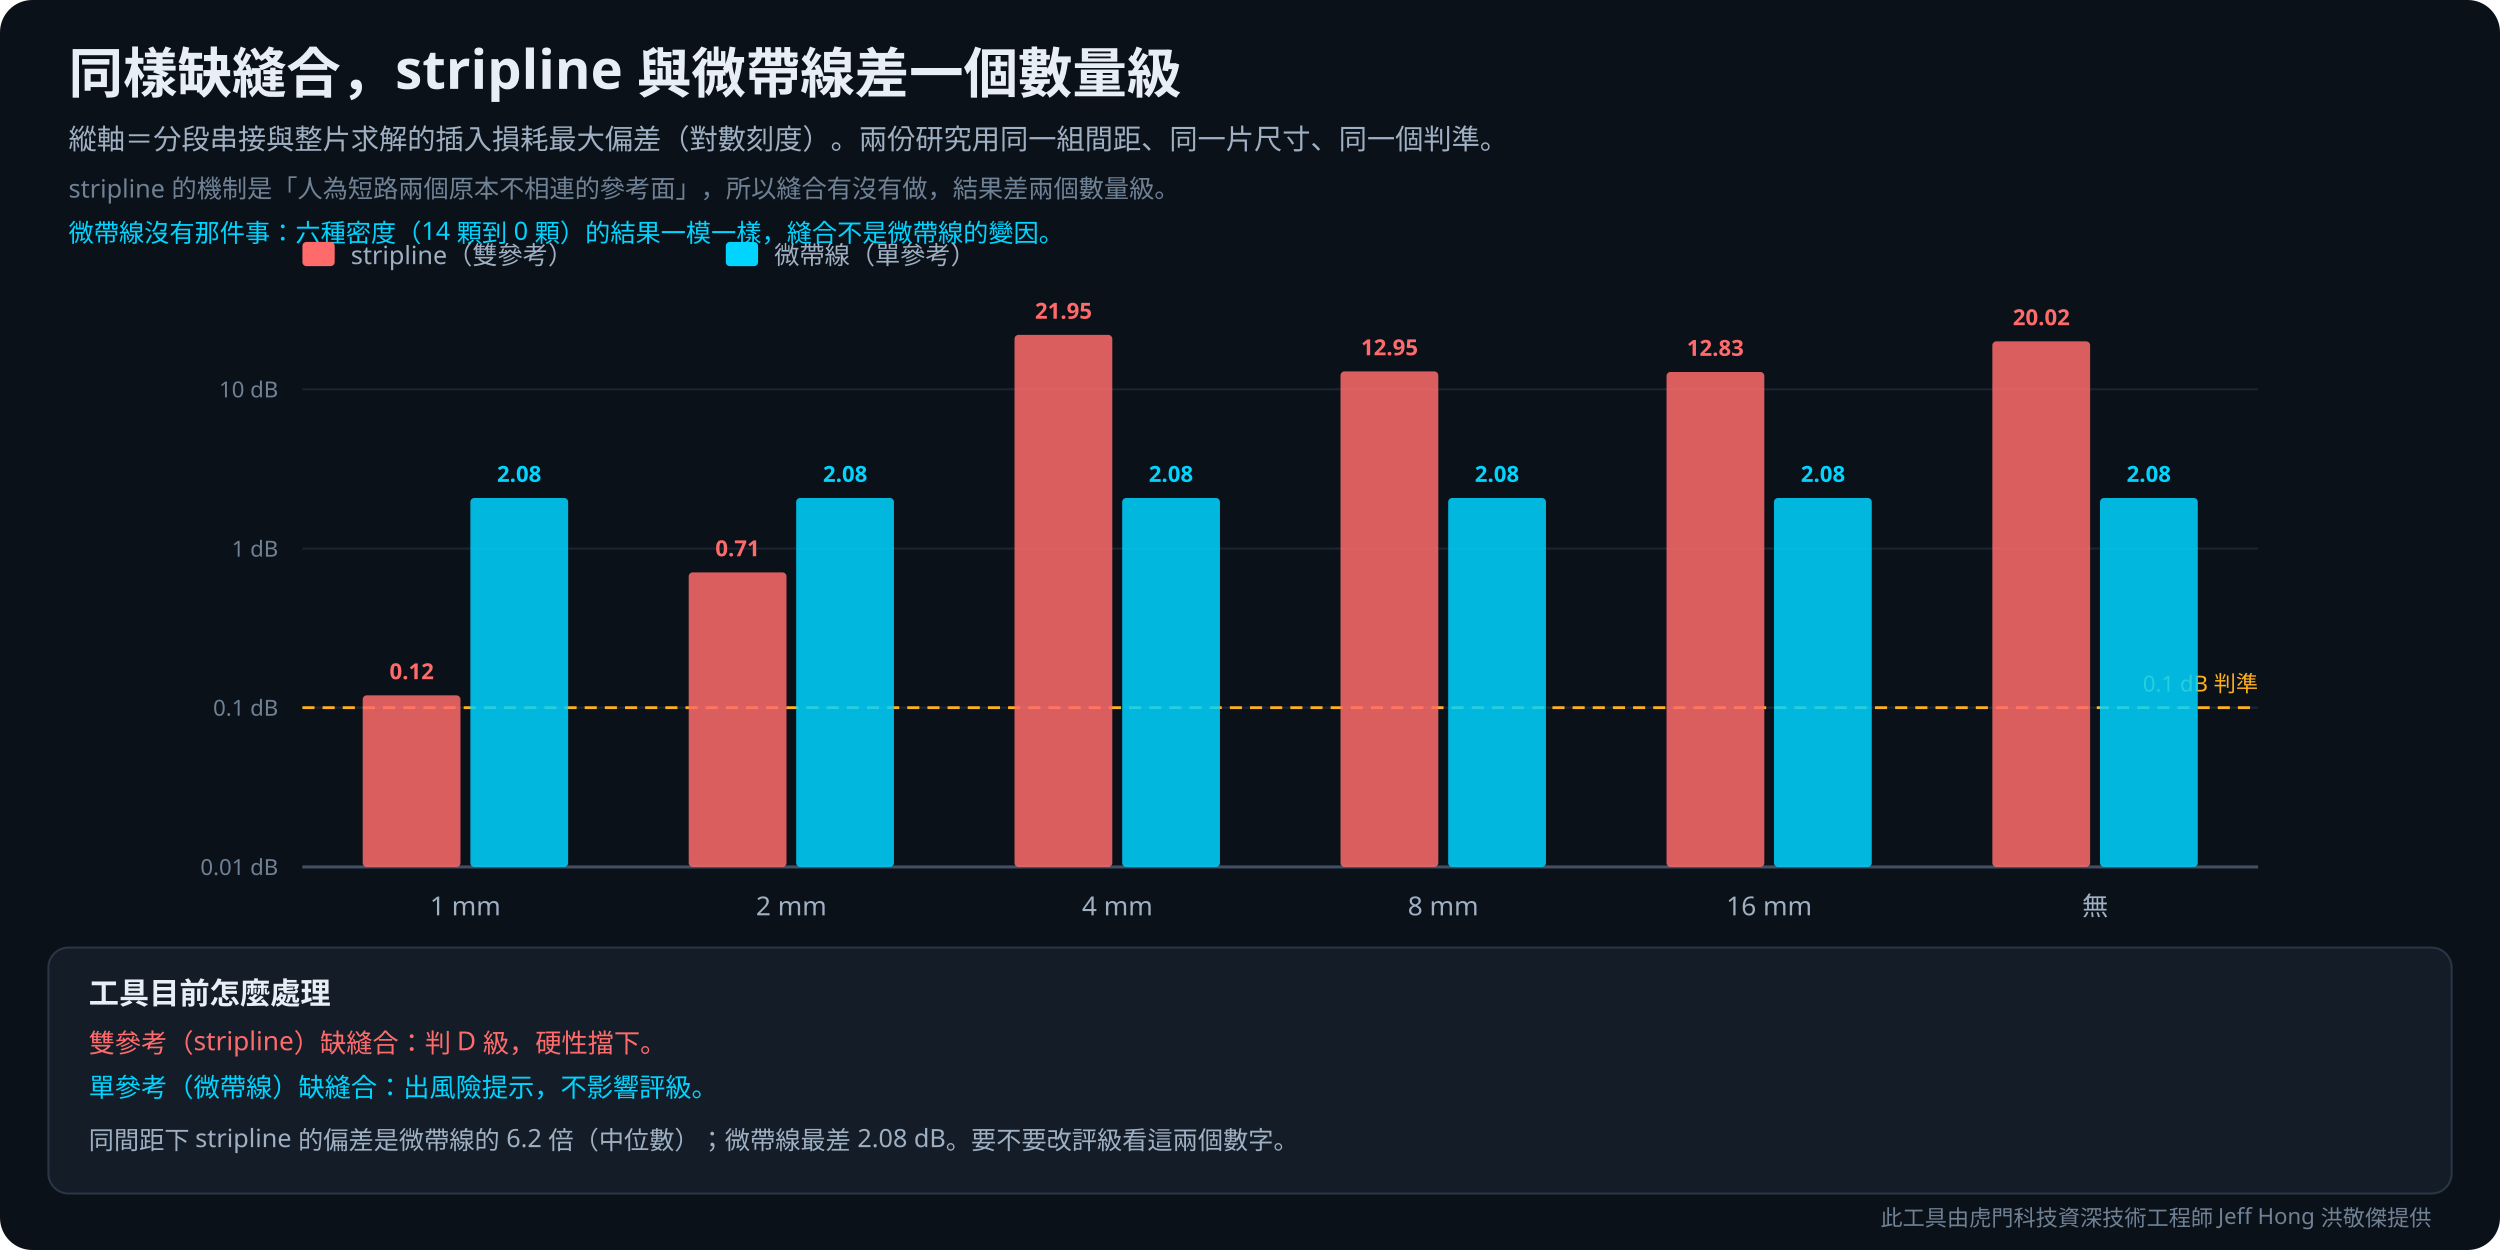
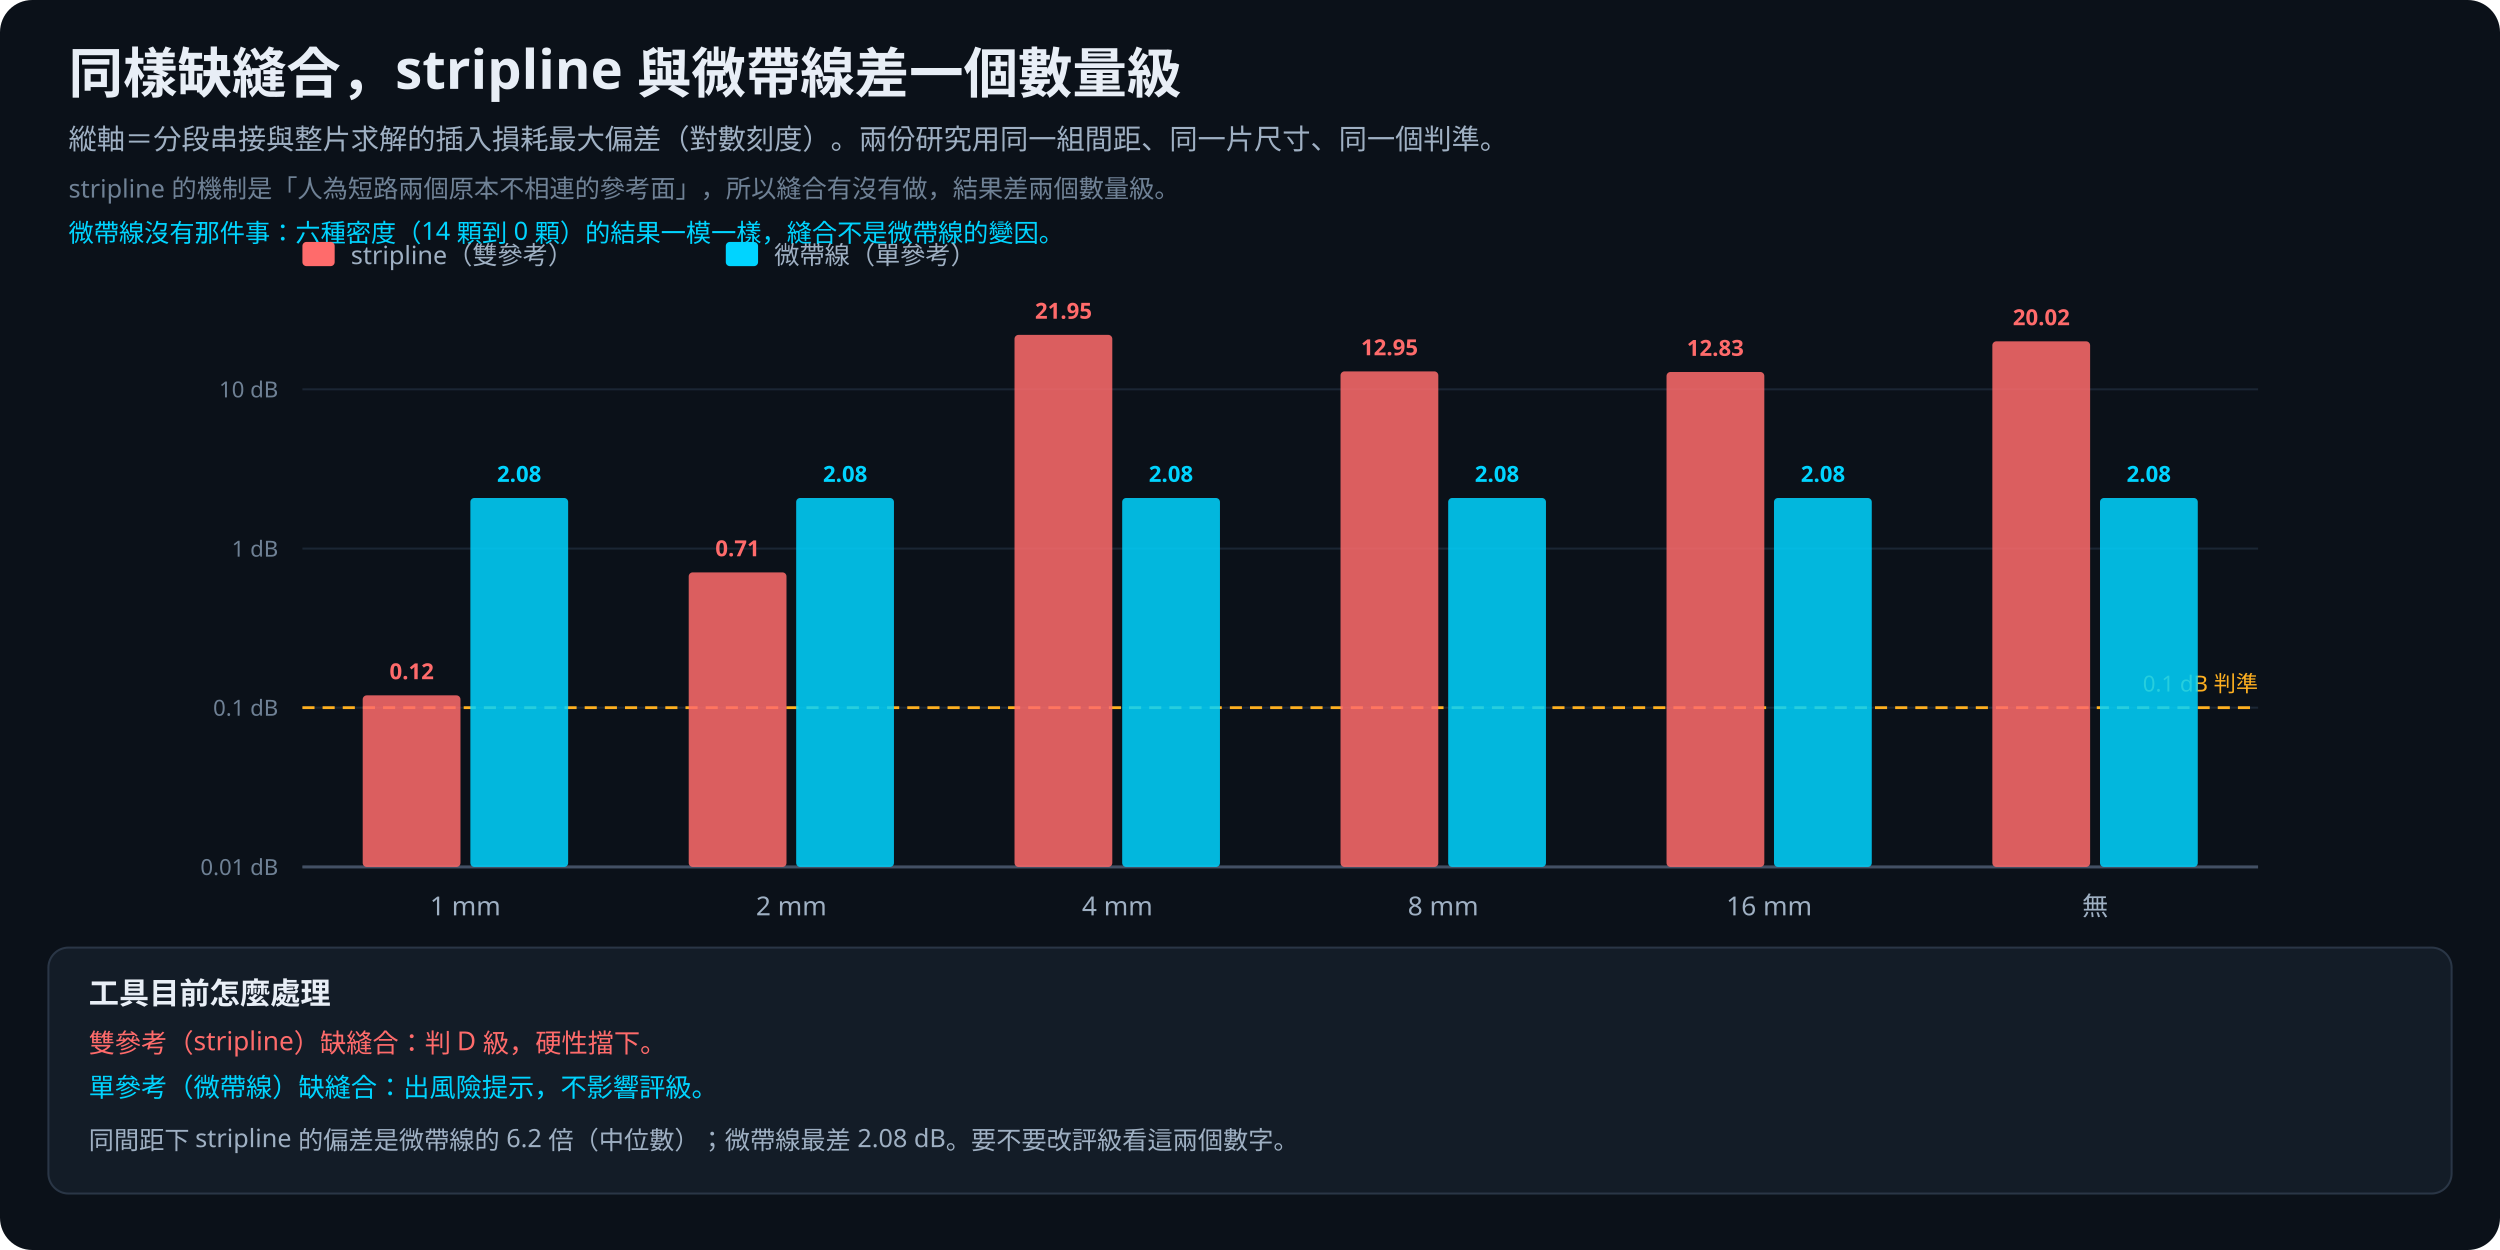
<svg xmlns="http://www.w3.org/2000/svg" viewBox="0 0 1240 620">
  <style>text{font-family:Calibri,"Microsoft JhengHei",sans-serif}</style>
  <rect x="0.0" y="0.0" width="1240.0" height="620.0" fill="#0b1119" rx="16" />
  <text x="34.0" y="46.0" fill="#e8eef6" font-size="27" font-weight="700">同樣缺縫合，stripline 與微帶線差一個數量級</text>
  <text x="34.0" y="74.0" fill="#9fb0c3" font-size="14">縱軸＝分段串接與整片求解的插入損耗最大偏差（對數刻度）。兩份研究用同一組間距、同一片尺寸、同一個判準。</text>
  <text x="34.0" y="98.0" fill="#6f8195" font-size="12.5">stripline 的機制是「人為短路兩個原本不相連的參考面」，所以縫合有沒有做，結果差兩個數量級。</text>
  <text x="34.0" y="120.0" fill="#00d4ff" font-size="12.5">微帶線沒有那件事：六種密度（14 顆到 0 顆）的結果一模一樣，縫合不是微帶線的變因。</text>
  <line x1="150.0" y1="430.0" x2="1120.0" y2="430.0" stroke="#1b2634" stroke-width="1" />
  <text x="138.0" y="434.0" fill="#6f8195" font-size="11" text-anchor="end">0.01 dB</text>
  <line x1="150.0" y1="351.0" x2="1120.0" y2="351.0" stroke="#1b2634" stroke-width="1" />
  <text x="138.0" y="355.0" fill="#6f8195" font-size="11" text-anchor="end">0.1 dB</text>
  <line x1="150.0" y1="272.1" x2="1120.0" y2="272.1" stroke="#1b2634" stroke-width="1" />
  <text x="138.0" y="276.1" fill="#6f8195" font-size="11" text-anchor="end">1 dB</text>
  <line x1="150.0" y1="193.1" x2="1120.0" y2="193.1" stroke="#1b2634" stroke-width="1" />
  <text x="138.0" y="197.1" fill="#6f8195" font-size="11" text-anchor="end">10 dB</text>
  <line x1="150.0" y1="351.0" x2="1120.0" y2="351.0" stroke="#ffb020" stroke-width="1.4" stroke-dasharray="6 4" />
  <text x="1120.0" y="343.0" fill="#ffb020" font-size="11" text-anchor="end">0.1 dB 判準</text>
  <line x1="150.0" y1="430.0" x2="1120.0" y2="430.0" stroke="#435064" stroke-width="1.5" />
  <rect x="179.9" y="344.9" width="48.5" height="85.1" fill="#ff6b6b" rx="2" fill-opacity="0.85" />
  <text x="204.2" y="336.9" fill="#ff6b6b" font-size="11" font-weight="700" text-anchor="middle">0.12</text>
  <rect x="233.3" y="247.0" width="48.5" height="183.0" fill="#00d4ff" rx="2" fill-opacity="0.85" />
  <text x="257.5" y="239.0" fill="#00d4ff" font-size="11" font-weight="700" text-anchor="middle">2.08</text>
  <text x="230.8" y="454.0" fill="#9fb0c3" font-size="13" text-anchor="middle">1 mm</text>
  <rect x="341.6" y="283.9" width="48.5" height="146.1" fill="#ff6b6b" rx="2" fill-opacity="0.85" />
  <text x="365.8" y="275.9" fill="#ff6b6b" font-size="11" font-weight="700" text-anchor="middle">0.71</text>
  <rect x="394.9" y="247.0" width="48.5" height="183.0" fill="#00d4ff" rx="2" fill-opacity="0.85" />
  <text x="419.2" y="239.0" fill="#00d4ff" font-size="11" font-weight="700" text-anchor="middle">2.08</text>
  <text x="392.5" y="454.0" fill="#9fb0c3" font-size="13" text-anchor="middle">2 mm</text>
  <rect x="503.2" y="166.1" width="48.5" height="263.9" fill="#ff6b6b" rx="2" fill-opacity="0.85" />
  <text x="527.5" y="158.1" fill="#ff6b6b" font-size="11" font-weight="700" text-anchor="middle">21.95</text>
  <rect x="556.6" y="247.0" width="48.5" height="183.0" fill="#00d4ff" rx="2" fill-opacity="0.85" />
  <text x="580.8" y="239.0" fill="#00d4ff" font-size="11" font-weight="700" text-anchor="middle">2.08</text>
  <text x="554.2" y="454.0" fill="#9fb0c3" font-size="13" text-anchor="middle">4 mm</text>
  <rect x="664.9" y="184.2" width="48.5" height="245.8" fill="#ff6b6b" rx="2" fill-opacity="0.85" />
  <text x="689.2" y="176.2" fill="#ff6b6b" font-size="11" font-weight="700" text-anchor="middle">12.95</text>
  <rect x="718.3" y="247.0" width="48.5" height="183.0" fill="#00d4ff" rx="2" fill-opacity="0.85" />
  <text x="742.5" y="239.0" fill="#00d4ff" font-size="11" font-weight="700" text-anchor="middle">2.08</text>
  <text x="715.8" y="454.0" fill="#9fb0c3" font-size="13" text-anchor="middle">8 mm</text>
  <rect x="826.6" y="184.5" width="48.5" height="245.5" fill="#ff6b6b" rx="2" fill-opacity="0.85" />
  <text x="850.8" y="176.5" fill="#ff6b6b" font-size="11" font-weight="700" text-anchor="middle">12.83</text>
  <rect x="879.9" y="247.0" width="48.5" height="183.0" fill="#00d4ff" rx="2" fill-opacity="0.85" />
  <text x="904.2" y="239.0" fill="#00d4ff" font-size="11" font-weight="700" text-anchor="middle">2.08</text>
  <text x="877.5" y="454.0" fill="#9fb0c3" font-size="13" text-anchor="middle">16 mm</text>
  <rect x="988.2" y="169.3" width="48.5" height="260.7" fill="#ff6b6b" rx="2" fill-opacity="0.85" />
  <text x="1012.5" y="161.3" fill="#ff6b6b" font-size="11" font-weight="700" text-anchor="middle">20.02</text>
  <rect x="1041.6" y="247.0" width="48.5" height="183.0" fill="#00d4ff" rx="2" fill-opacity="0.85" />
  <text x="1065.8" y="239.0" fill="#00d4ff" font-size="11" font-weight="700" text-anchor="middle">2.08</text>
  <text x="1039.2" y="454.0" fill="#9fb0c3" font-size="13" text-anchor="middle">無</text>
  <text x="635.0" y="482.0" fill="#9fb0c3" font-size="13" text-anchor="middle">縫合 Via 間距</text>
  <rect x="150.0" y="120.0" width="16.0" height="12.0" fill="#ff6b6b" rx="2" />
  <text x="174.0" y="131.0" fill="#9fb0c3" font-size="12.5">stripline（雙參考）</text>
  <rect x="360.0" y="120.0" width="16.0" height="12.0" fill="#00d4ff" rx="2" />
  <text x="384.0" y="131.0" fill="#9fb0c3" font-size="12.5">微帶線（單參考）</text>
  <rect x="24.0" y="470.0" width="1192.0" height="122.0" fill="#131c27" rx="10" stroke="#2a3646" stroke-width="1" />
  <text x="44.0" y="498.0" fill="#e8eef6" font-size="15" font-weight="700">工具目前怎麼處理</text>
  <text x="44.0" y="522.0" fill="#ff6b6b" font-size="13">雙參考（stripline）缺縫合：判 D 級，硬性擋下。</text>
  <text x="44.0" y="544.0" fill="#00d4ff" font-size="13">單參考（微帶線）缺縫合：出風險提示，不影響評級。</text>
  <text x="44.0" y="570.0" fill="#9fb0c3" font-size="12.5">同間距下 stripline 的偏差是微帶線的 6.2 倍（中位數）；微帶線最差 2.08 dB。要不要改評級看這兩個數字。</text>
-   <text x="1206.0" y="608.0" fill="#6f8195" font-size="11" text-anchor="end">此工具由虎門科技資深技術工程師 Jeff Hong 洪敬傑提供</text>
</svg>
